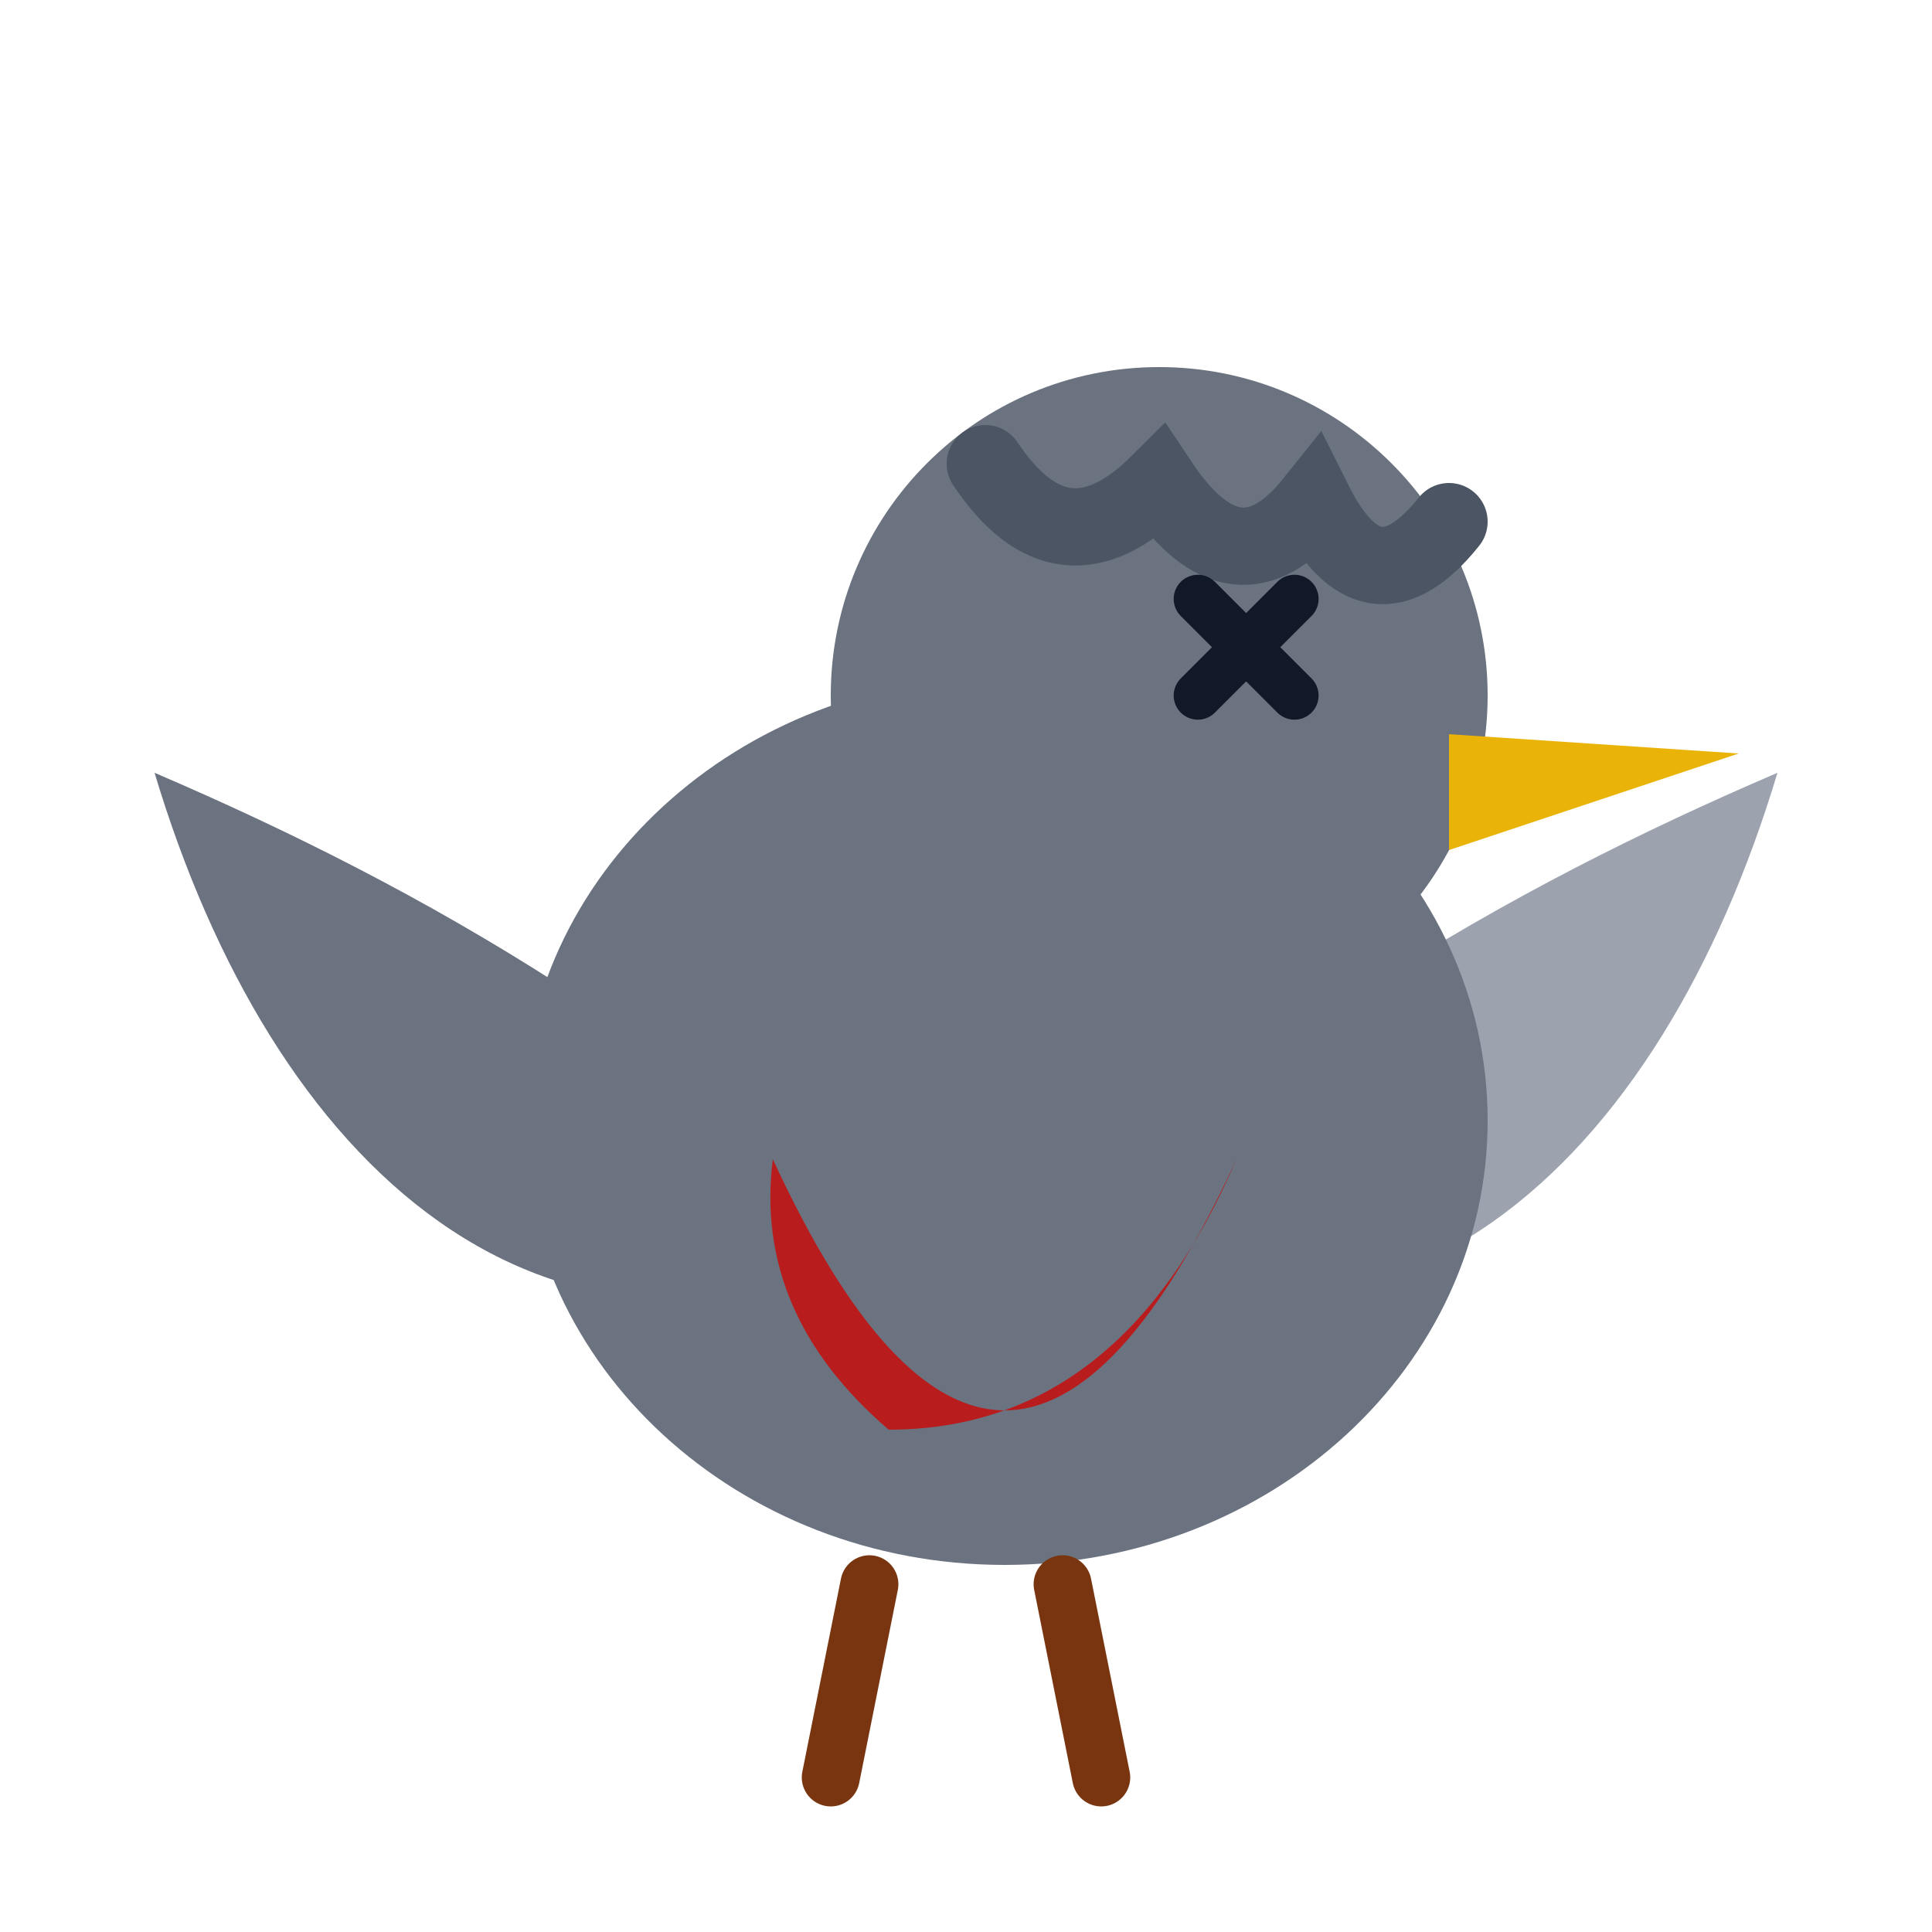
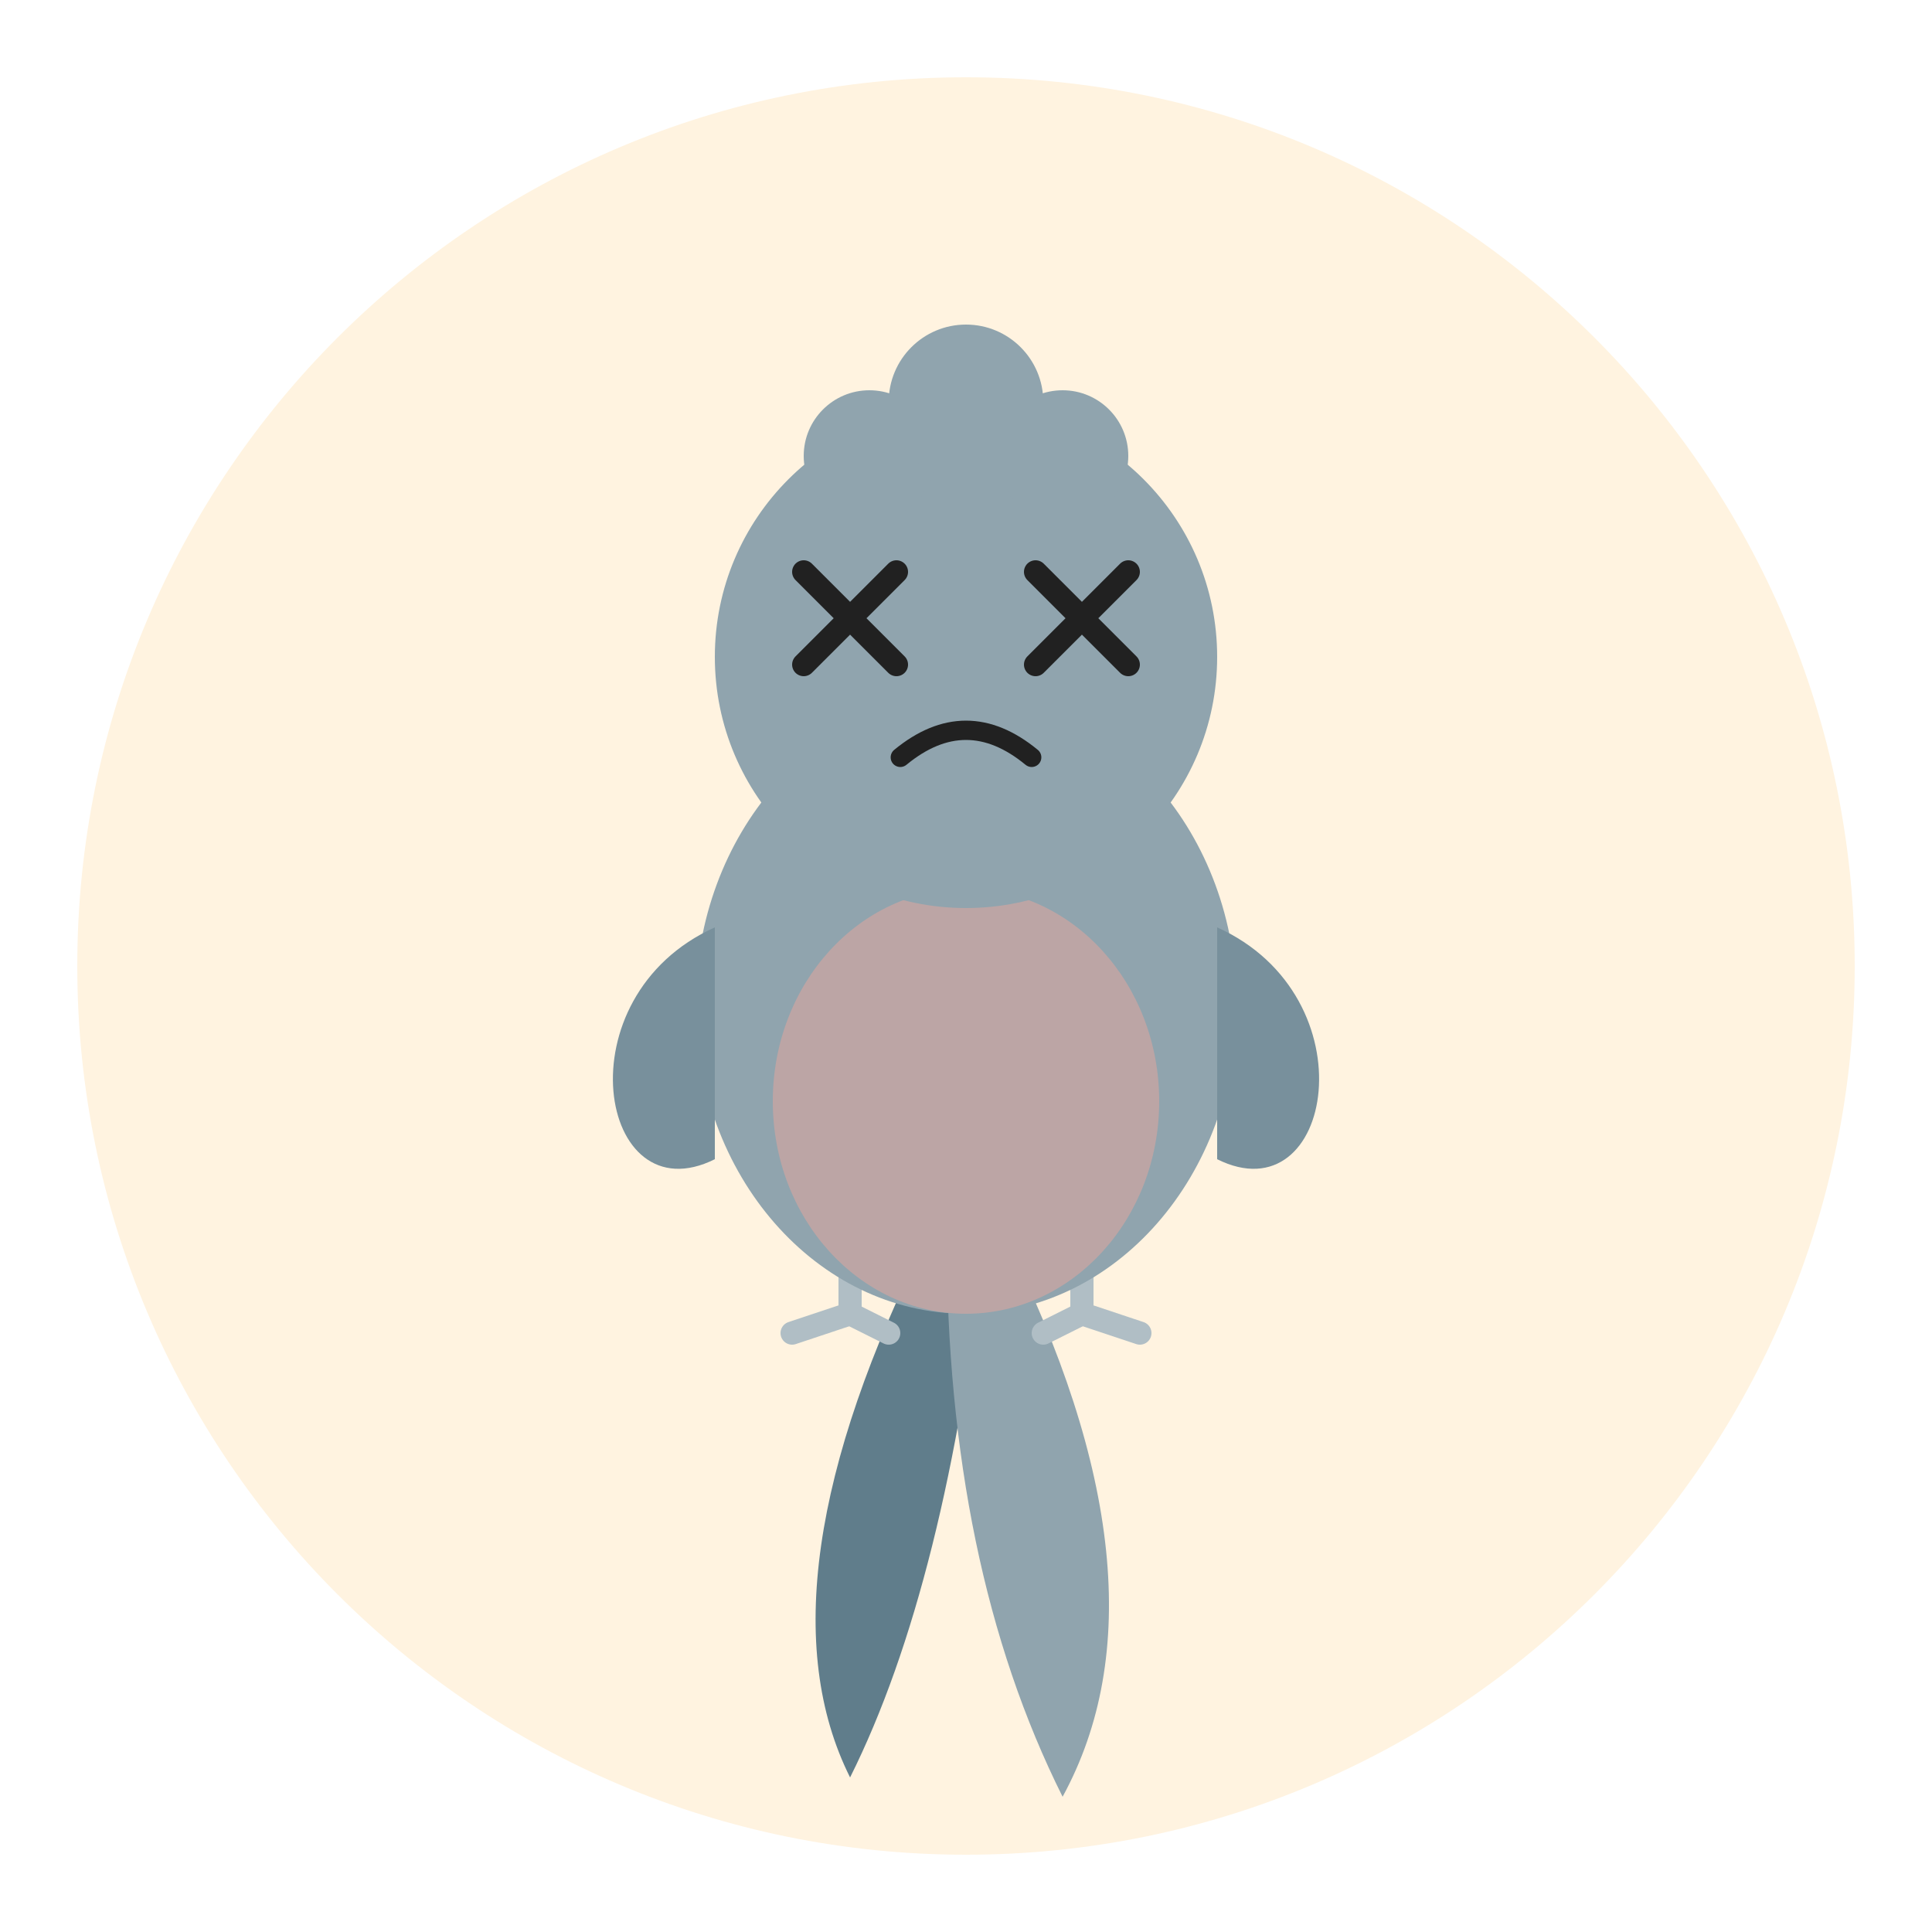
- <svg xmlns="http://www.w3.org/2000/svg" viewBox="0 0 100 100">
-   <path d="M48 64 C28 74 14 60 8 40 C22 46 36 54 50 68 Z" fill="#6b7280" />
-   <path d="M52 64 C72 74 86 60 92 40 C78 46 64 54 50 68 Z" fill="#9ca3af" />
-   <ellipse cx="52" cy="58" rx="25" ry="23" fill="#6b7280" />
-   <path d="M40 60 Q52 86 64 60 Q58 74 46 74 Q39 68 40 60 Z" fill="#b91c1c" />
-   <circle cx="60" cy="36" r="17" fill="#6b7280" />
-   <path d="M51 24 Q55 30 60 25 Q64 31 68 26 Q71 32 75 27" stroke="#4b5563" stroke-width="4" fill="none" stroke-linecap="round" />
-   <path d="M75 38 L90 39 L75 44 Z" fill="#eab308" />
-   <path d="M62 31 L67 36 M67 31 L62 36" stroke="#111827" stroke-width="2.5" stroke-linecap="round" />
-   <path d="M45 82 L43 92 M55 82 L57 92" stroke="#78350f" stroke-width="3" stroke-linecap="round" />
+ <svg xmlns="http://www.w3.org/2000/svg" width="500" height="500" viewBox="0 0 500 500">
+   <circle cx="250" cy="250" r="230" fill="#FFF3E0" />
+   <path d="M 240 320 Q 195 410 220 460 Q 245 410 255 320 Z" fill="#607D8B" />
+   <path d="M 260 320 Q 305 410 275 465 Q 245 405 245 320 Z" fill="#90A4AE" />
+   <path d="M 220 320 L 220 340 L 205 345" fill="none" stroke="#B0BEC5" stroke-width="6" stroke-linecap="round" stroke-linejoin="round" />
+   <path d="M 220 340 L 230 345" fill="none" stroke="#B0BEC5" stroke-width="6" stroke-linecap="round" stroke-linejoin="round" />
+   <path d="M 280 320 L 280 340 L 295 345" fill="none" stroke="#B0BEC5" stroke-width="6" stroke-linecap="round" stroke-linejoin="round" />
+   <path d="M 280 340 L 270 345" fill="none" stroke="#B0BEC5" stroke-width="6" stroke-linecap="round" stroke-linejoin="round" />
+   <ellipse cx="250" cy="260" rx="70" ry="80" fill="#90A4AE" />
+   <ellipse cx="250" cy="285" rx="50" ry="55" fill="#BCA5A5" />
+   <path d="M 185 240 C 145 258, 155 315, 185 300 Z" fill="#78909C" />
+   <path d="M 315 240 C 355 258, 345 315, 315 300 Z" fill="#78909C" />
+   <circle cx="250" cy="170" r="65" fill="#90A4AE" />
+   <circle cx="225" cy="118" r="17" fill="#90A4AE" />
+   <circle cx="250" cy="104" r="20" fill="#90A4AE" />
+   <circle cx="275" cy="118" r="17" fill="#90A4AE" />
+   <path d="M 208 148 L 232 172 M 232 148 L 208 172" stroke="#212121" stroke-width="6" stroke-linecap="round" />
+   <path d="M 268 148 L 292 172 M 292 148 L 268 172" stroke="#212121" stroke-width="6" stroke-linecap="round" />
+   <path d="M 233 196 Q 250 182 267 196" fill="none" stroke="#212121" stroke-width="5" stroke-linecap="round" />
</svg>
